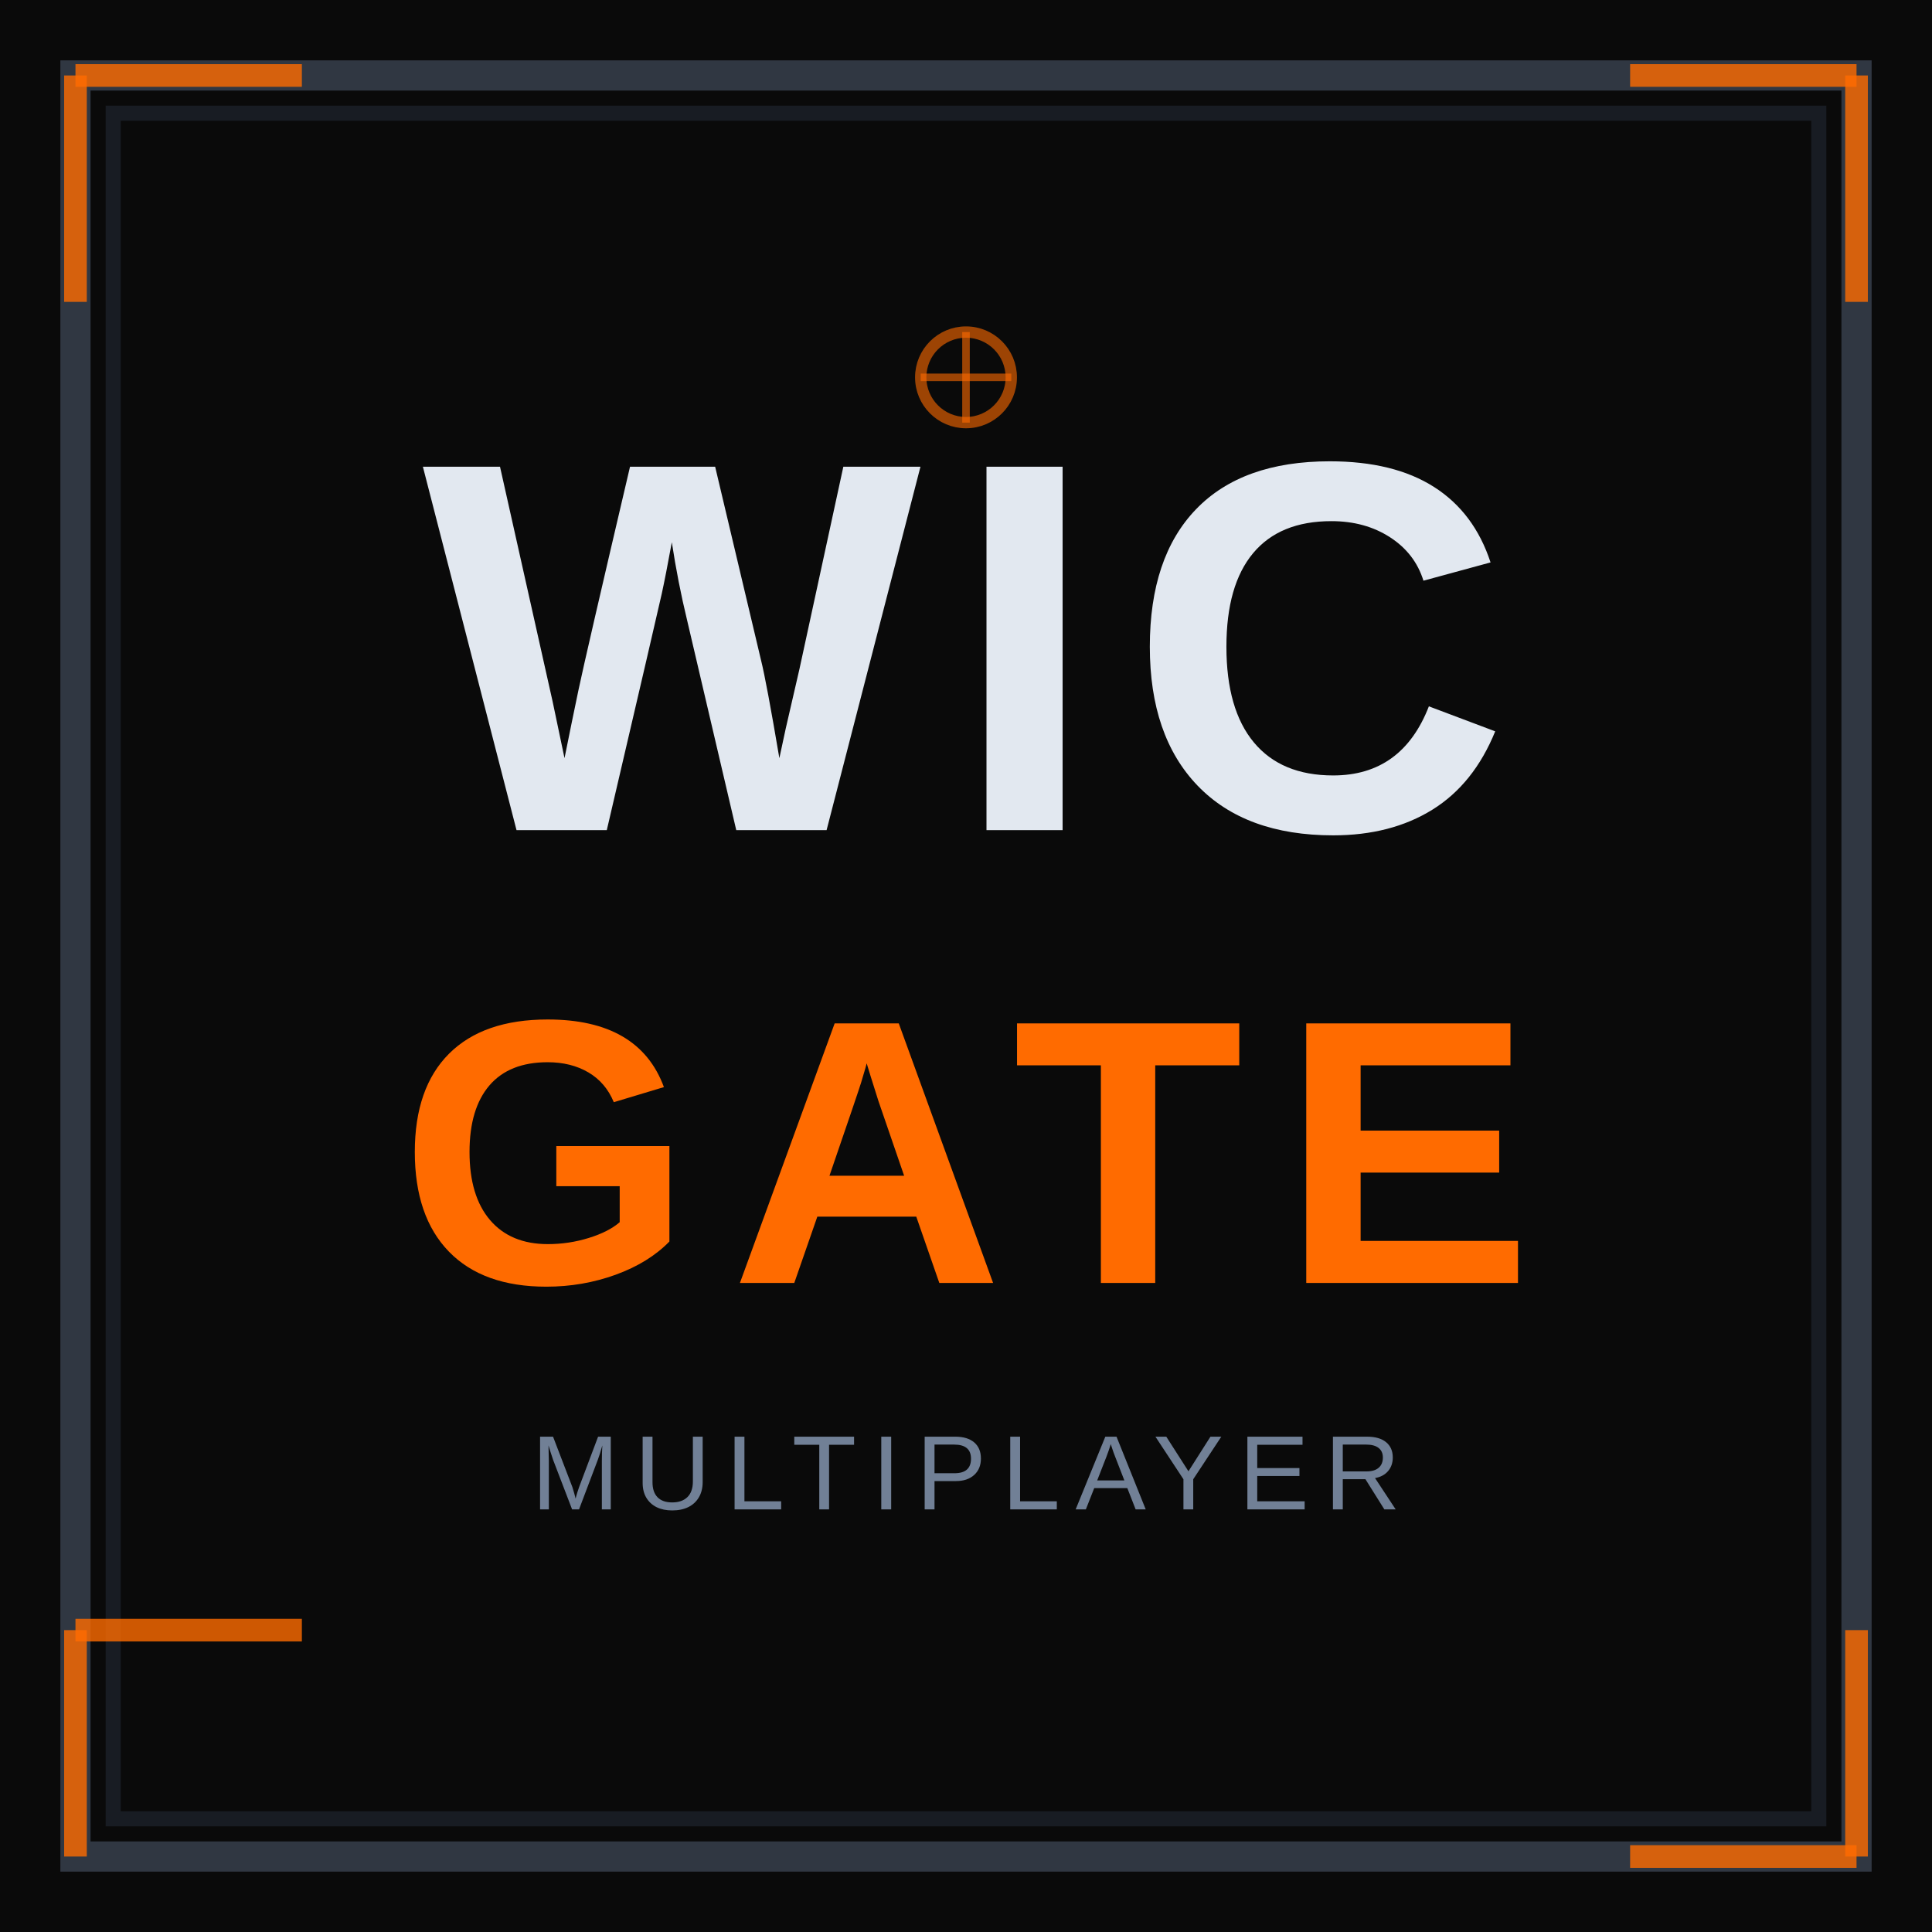
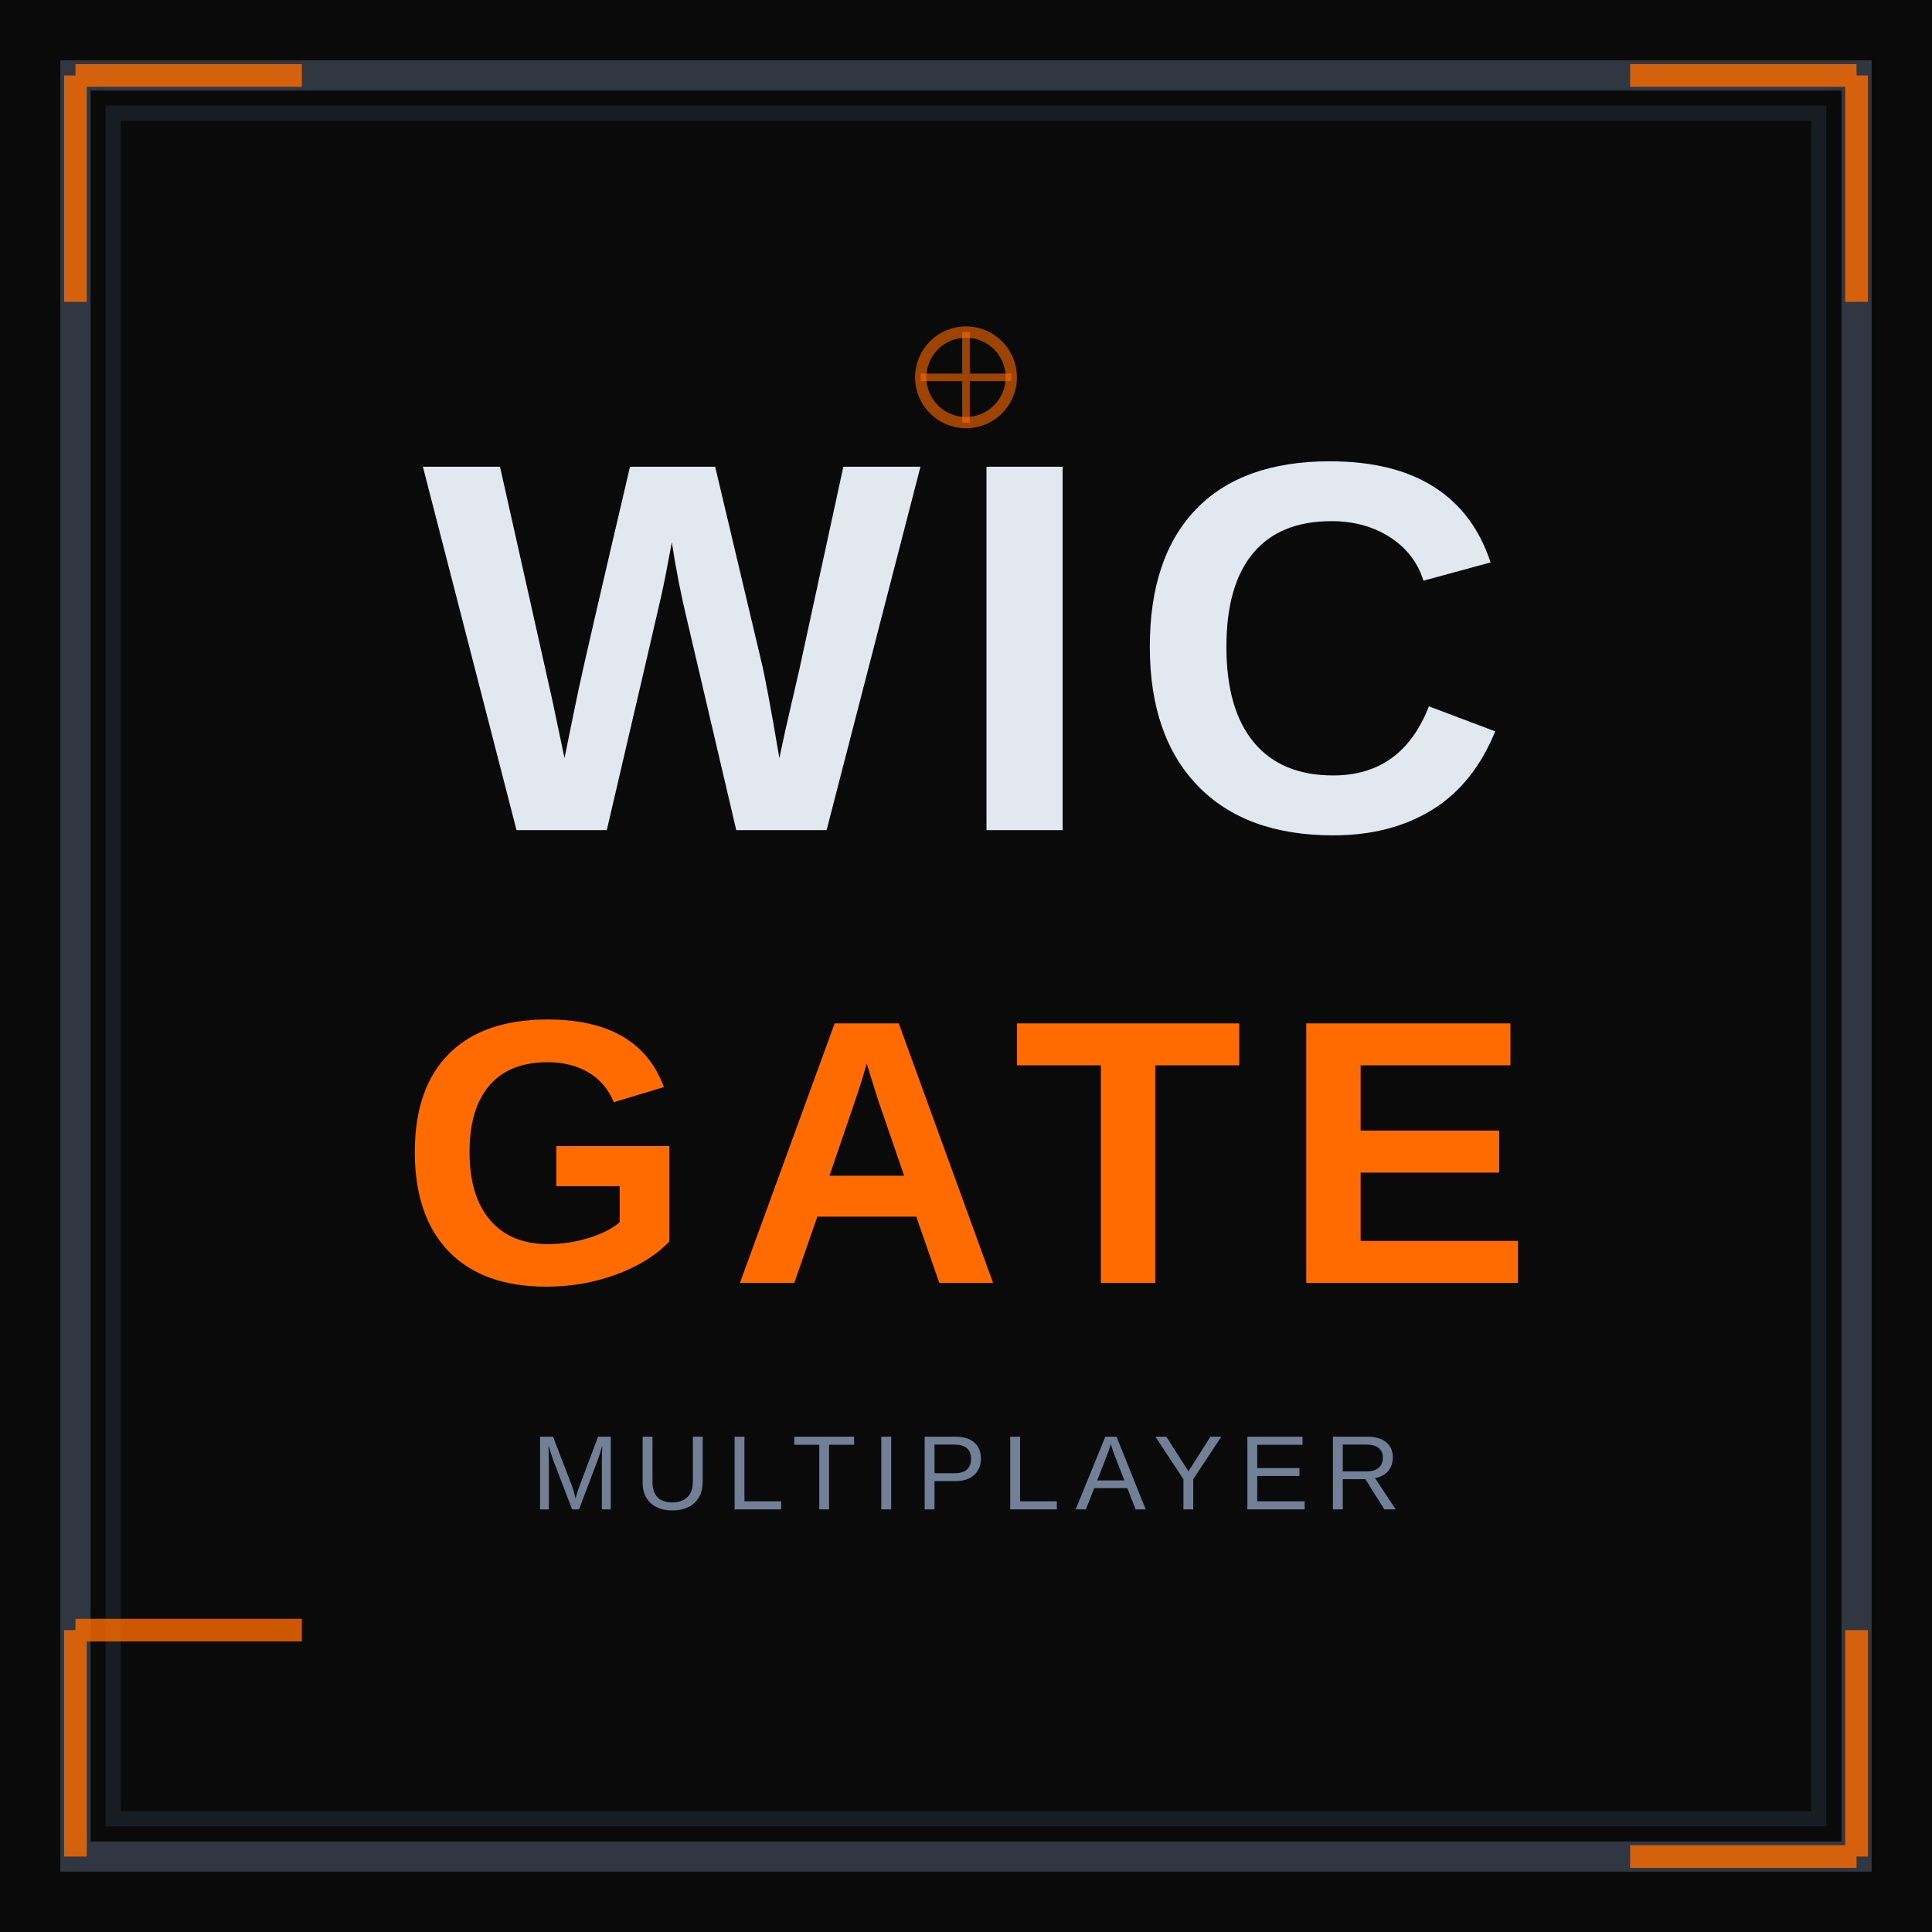
<svg xmlns="http://www.w3.org/2000/svg" viewBox="0 0 512 512">
-   <rect width="512" height="512" fill="#0a0a0a" />
-   <rect x="20" y="20" width="472" height="472" fill="none" stroke="#4a5568" stroke-width="8" opacity="0.6" />
-   <rect x="30" y="30" width="452" height="452" fill="none" stroke="#2d3748" stroke-width="4" opacity="0.4" />
-   <line x1="20" y1="20" x2="80" y2="20" stroke="#ff6b00" stroke-width="6" opacity="0.8" />
-   <line x1="20" y1="20" x2="20" y2="80" stroke="#ff6b00" stroke-width="6" opacity="0.8" />
-   <line x1="432" y1="20" x2="492" y2="20" stroke="#ff6b00" stroke-width="6" opacity="0.8" />
-   <line x1="492" y1="20" x2="492" y2="80" stroke="#ff6b00" stroke-width="6" opacity="0.8" />
-   <line x1="20" y1="432" x2="80" y2="432" stroke="#ff6b00" stroke-width="6" opacity="0.8" />
-   <line x1="20" y1="432" x2="20" y2="492" stroke="#ff6b00" stroke-width="6" opacity="0.8" />
-   <line x1="432" y1="492" x2="492" y2="492" stroke="#ff6b00" stroke-width="6" opacity="0.8" />
-   <line x1="492" y1="432" x2="492" y2="492" stroke="#ff6b00" stroke-width="6" opacity="0.8" />
-   <text x="256" y="220" font-family="Arial, sans-serif" font-size="140" font-weight="900" fill="#e2e8f0" text-anchor="middle" letter-spacing="8">WIC</text>
-   <text x="256" y="340" font-family="Arial, sans-serif" font-size="100" font-weight="700" fill="#ff6b00" text-anchor="middle" letter-spacing="10">GATE</text>
-   <text x="256" y="400" font-family="Arial, sans-serif" font-size="28" font-weight="500" fill="#718096" text-anchor="middle" letter-spacing="4">MULTIPLAYER</text>
+   <path fill="#0a0a0a" d="M0 0H512V512H0z" />
+   <path fill="none" stroke="#4a5568" stroke-width="8" d="M20 20H492V492H20z" opacity="0.6" />
+   <path fill="none" stroke="#2d3748" stroke-width="4" d="M30 30H482V482H30z" opacity="0.4" />
+   <path stroke="#ff6b00" stroke-width="6" d="M20 20 80 20M20 20 20 80M432 20 492 20M492 20 492 80M20 432 80 432M20 432 20 492M432 492 492 492M492 432 492 492" opacity="0.8" />
+   <text x="256" y="220" fill="#e2e8f0" font-family="Arial, sans-serif" font-size="140" font-weight="900" letter-spacing="8" text-anchor="middle">WIC</text>
+   <text x="256" y="340" fill="#ff6b00" font-family="Arial, sans-serif" font-size="100" font-weight="700" letter-spacing="10" text-anchor="middle">GATE</text>
+   <text x="256" y="400" fill="#718096" font-family="Arial, sans-serif" font-size="28" font-weight="500" letter-spacing="4" text-anchor="middle">MULTIPLAYER</text>
  <circle cx="256" cy="100" r="12" fill="none" stroke="#ff6b00" stroke-width="3" opacity="0.6" />
-   <line x1="244" y1="100" x2="268" y2="100" stroke="#ff6b00" stroke-width="2" opacity="0.6" />
-   <line x1="256" y1="88" x2="256" y2="112" stroke="#ff6b00" stroke-width="2" opacity="0.6" />
+   <path stroke="#ff6b00" stroke-width="2" d="M244 100 268 100M256 88 256 112" opacity="0.6" />
</svg>
